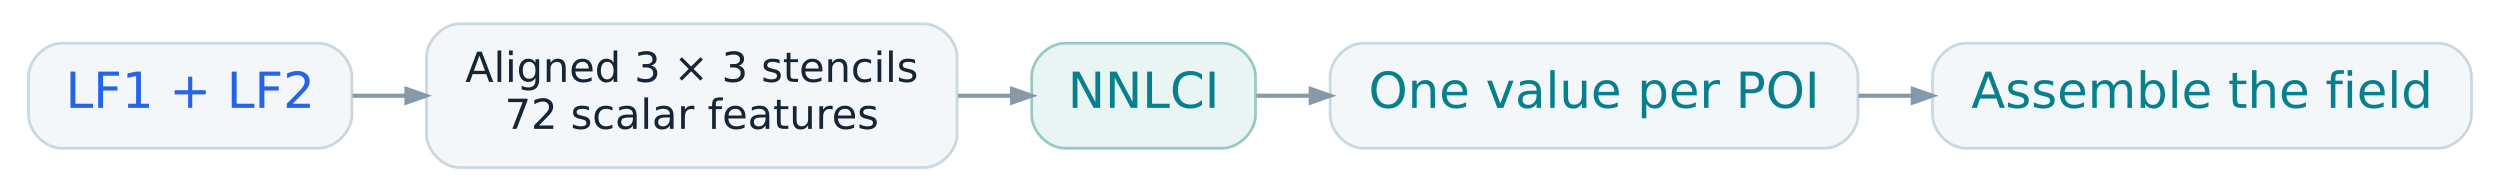
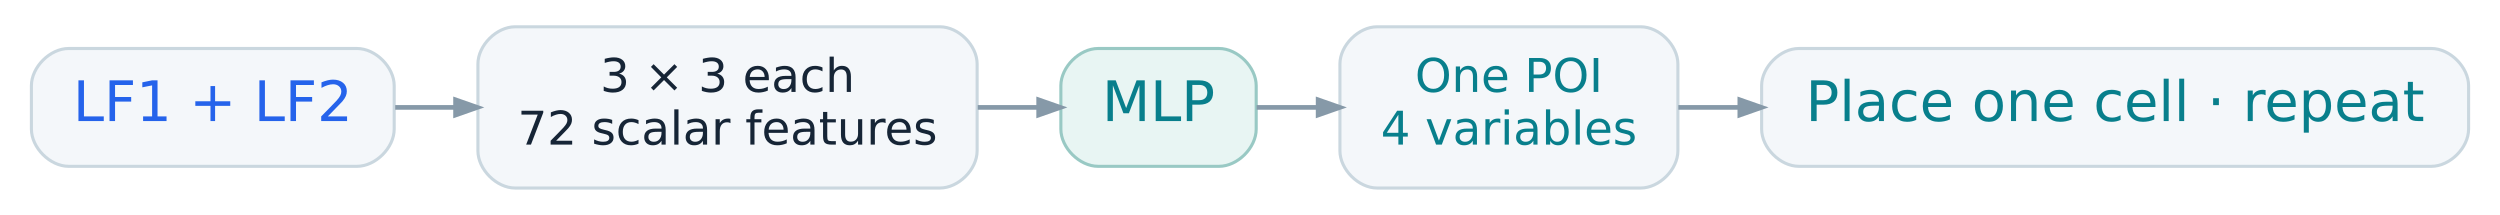
- <svg xmlns="http://www.w3.org/2000/svg" width="901pt" height="69pt" viewBox="0.00 0.00 901.28 69.28">
+ <svg xmlns="http://www.w3.org/2000/svg" width="803pt" height="69pt" viewBox="0.00 0.00 803.28 69.28">
  <g id="graph0" class="graph" transform="scale(1 1) rotate(0) translate(8.64 60.64)">
    <g id="node1" class="node">
      <path fill="#f4f7fa" stroke="#cad7df" d="M105,-45C105,-45 12,-45 12,-45 6,-45 0,-39 0,-33 0,-33 0,-19 0,-19 0,-13 6,-7 12,-7 12,-7 105,-7 105,-7 111,-7 117,-13 117,-19 117,-19 117,-33 117,-33 117,-39 111,-45 105,-45" />
      <text text-anchor="middle" x="58.5" y="-21.6" font-family="DejaVu Sans" font-size="18.00" fill="#2563eb">LF1 + LF2</text>
    </g>
    <g id="node2" class="node">
-       <path fill="#f4f7fa" stroke="#cad7df" d="M324,-52C324,-52 156,-52 156,-52 150,-52 144,-46 144,-40 144,-40 144,-12 144,-12 144,-6 150,0 156,0 156,0 324,0 324,0 330,0 336,-6 336,-12 336,-12 336,-40 336,-40 336,-46 330,-52 324,-52" />
-       <text text-anchor="middle" x="240" y="-31" font-family="DejaVu Sans" font-size="15.00" fill="#162536">Aligned 3 × 3 stencils</text>
-       <text text-anchor="middle" x="240" y="-14" font-family="DejaVu Sans" font-size="15.00" fill="#162536">72 scalar features</text>
+       <path fill="#f4f7fa" stroke="#cad7df" d="M293,-52C293,-52 156,-52 156,-52 150,-52 144,-46 144,-40 144,-40 144,-12 144,-12 144,-6 150,0 156,0 156,0 293,0 293,0 299,0 305,-6 305,-12 305,-12 305,-40 305,-40 305,-46 299,-52 293,-52" />
+       <text text-anchor="middle" x="224.5" y="-31" font-family="DejaVu Sans" font-size="15.00" fill="#162536">3 × 3 each</text>
+       <text text-anchor="middle" x="224.5" y="-14" font-family="DejaVu Sans" font-size="15.00" fill="#162536">72 scalar features</text>
    </g>
    <g id="edge1" class="edge">
-       <path fill="none" stroke="#8699a8" stroke-width="1.5" d="M117.28,-26C123.53,-26 130.01,-26 136.59,-26" />
-       <polygon fill="#8699a8" stroke="#8699a8" stroke-width="1.5" points="136.76,-28.45 143.76,-26 136.76,-23.55 136.76,-28.45" />
+       <path fill="none" stroke="#8699a8" stroke-width="1.5" d="M117.32,-26C123.62,-26 130.13,-26 136.67,-26" />
+       <polygon fill="#8699a8" stroke="#8699a8" stroke-width="1.5" points="136.79,-28.45 143.79,-26 136.79,-23.55 136.79,-28.45" />
    </g>
    <g id="node3" class="node">
-       <path fill="#e8f5f3" stroke="#99c9c4" d="M432,-45C432,-45 375,-45 375,-45 369,-45 363,-39 363,-33 363,-33 363,-19 363,-19 363,-13 369,-7 375,-7 375,-7 432,-7 432,-7 438,-7 444,-13 444,-19 444,-19 444,-33 444,-33 444,-39 438,-45 432,-45" />
-       <text text-anchor="middle" x="403.5" y="-21.6" font-family="DejaVu Sans" font-size="18.00" fill="#087f8c">NNLCI</text>
+       <path fill="#e8f5f3" stroke="#99c9c4" d="M383,-45C383,-45 344,-45 344,-45 338,-45 332,-39 332,-33 332,-33 332,-19 332,-19 332,-13 338,-7 344,-7 344,-7 383,-7 383,-7 389,-7 395,-13 395,-19 395,-19 395,-33 395,-33 395,-39 389,-45 383,-45" />
+       <text text-anchor="middle" x="363.5" y="-21.6" font-family="DejaVu Sans" font-size="18.00" fill="#087f8c">MLP</text>
    </g>
    <g id="edge2" class="edge">
-       <path fill="none" stroke="#8699a8" stroke-width="1.5" d="M336.35,-26C343.02,-26 349.56,-26 355.77,-26" />
-       <polygon fill="#8699a8" stroke="#8699a8" stroke-width="1.5" points="355.9,-28.45 362.9,-26 355.9,-23.55 355.9,-28.45" />
+       <path fill="none" stroke="#8699a8" stroke-width="1.5" d="M305.19,-26C311.96,-26 318.58,-26 324.78,-26" />
+       <polygon fill="#8699a8" stroke="#8699a8" stroke-width="1.5" points="324.84,-28.45 331.84,-26 324.84,-23.55 324.84,-28.45" />
    </g>
    <g id="node4" class="node">
-       <path fill="#f4f7fa" stroke="#cad7df" d="M650,-45C650,-45 483,-45 483,-45 477,-45 471,-39 471,-33 471,-33 471,-19 471,-19 471,-13 477,-7 483,-7 483,-7 650,-7 650,-7 656,-7 662,-13 662,-19 662,-19 662,-33 662,-33 662,-39 656,-45 650,-45" />
-       <text text-anchor="middle" x="566.5" y="-21.6" font-family="DejaVu Sans" font-size="18.00" fill="#087f8c">One value per POI</text>
+       <path fill="#f4f7fa" stroke="#cad7df" d="M519,-52C519,-52 434,-52 434,-52 428,-52 422,-46 422,-40 422,-40 422,-12 422,-12 422,-6 428,0 434,0 434,0 519,0 519,0 525,0 531,-6 531,-12 531,-12 531,-40 531,-40 531,-46 525,-52 519,-52" />
+       <text text-anchor="middle" x="476.5" y="-31" font-family="DejaVu Sans" font-size="15.00" fill="#087f8c">One POI</text>
+       <text text-anchor="middle" x="476.5" y="-14" font-family="DejaVu Sans" font-size="15.00" fill="#087f8c">4 variables</text>
    </g>
    <g id="edge3" class="edge">
-       <path fill="none" stroke="#8699a8" stroke-width="1.5" d="M444.3,-26C450.38,-26 456.89,-26 463.61,-26" />
-       <polygon fill="#8699a8" stroke="#8699a8" stroke-width="1.5" points="463.98,-28.45 470.98,-26 463.98,-23.55 463.98,-28.45" />
+       <path fill="none" stroke="#8699a8" stroke-width="1.5" d="M395.13,-26C401.25,-26 407.89,-26 414.63,-26" />
+       <polygon fill="#8699a8" stroke="#8699a8" stroke-width="1.5" points="414.97,-28.45 421.97,-26 414.97,-23.55 414.97,-28.45" />
    </g>
    <g id="node5" class="node">
-       <path fill="#f4f7fa" stroke="#cad7df" d="M872,-45C872,-45 701,-45 701,-45 695,-45 689,-39 689,-33 689,-33 689,-19 689,-19 689,-13 695,-7 701,-7 701,-7 872,-7 872,-7 878,-7 884,-13 884,-19 884,-19 884,-33 884,-33 884,-39 878,-45 872,-45" />
-       <text text-anchor="middle" x="786.5" y="-21.6" font-family="DejaVu Sans" font-size="18.00" fill="#087f8c">Assemble the field</text>
+       <path fill="#f4f7fa" stroke="#cad7df" d="M774,-45C774,-45 570,-45 570,-45 564,-45 558,-39 558,-33 558,-33 558,-19 558,-19 558,-13 564,-7 570,-7 570,-7 774,-7 774,-7 780,-7 786,-13 786,-19 786,-19 786,-33 786,-33 786,-39 780,-45 774,-45" />
+       <text text-anchor="middle" x="672" y="-21.6" font-family="DejaVu Sans" font-size="18.00" fill="#087f8c">Place one cell · repeat</text>
    </g>
    <g id="edge4" class="edge">
-       <path fill="none" stroke="#8699a8" stroke-width="1.5" d="M662.17,-26C668.66,-26 675.23,-26 681.77,-26" />
-       <polygon fill="#8699a8" stroke="#8699a8" stroke-width="1.5" points="681.86,-28.45 688.86,-26 681.86,-23.55 681.86,-28.45" />
+       <path fill="none" stroke="#8699a8" stroke-width="1.5" d="M531.14,-26C537.39,-26 543.93,-26 550.63,-26" />
+       <polygon fill="#8699a8" stroke="#8699a8" stroke-width="1.5" points="550.97,-28.45 557.97,-26 550.97,-23.55 550.97,-28.45" />
    </g>
  </g>
</svg>
